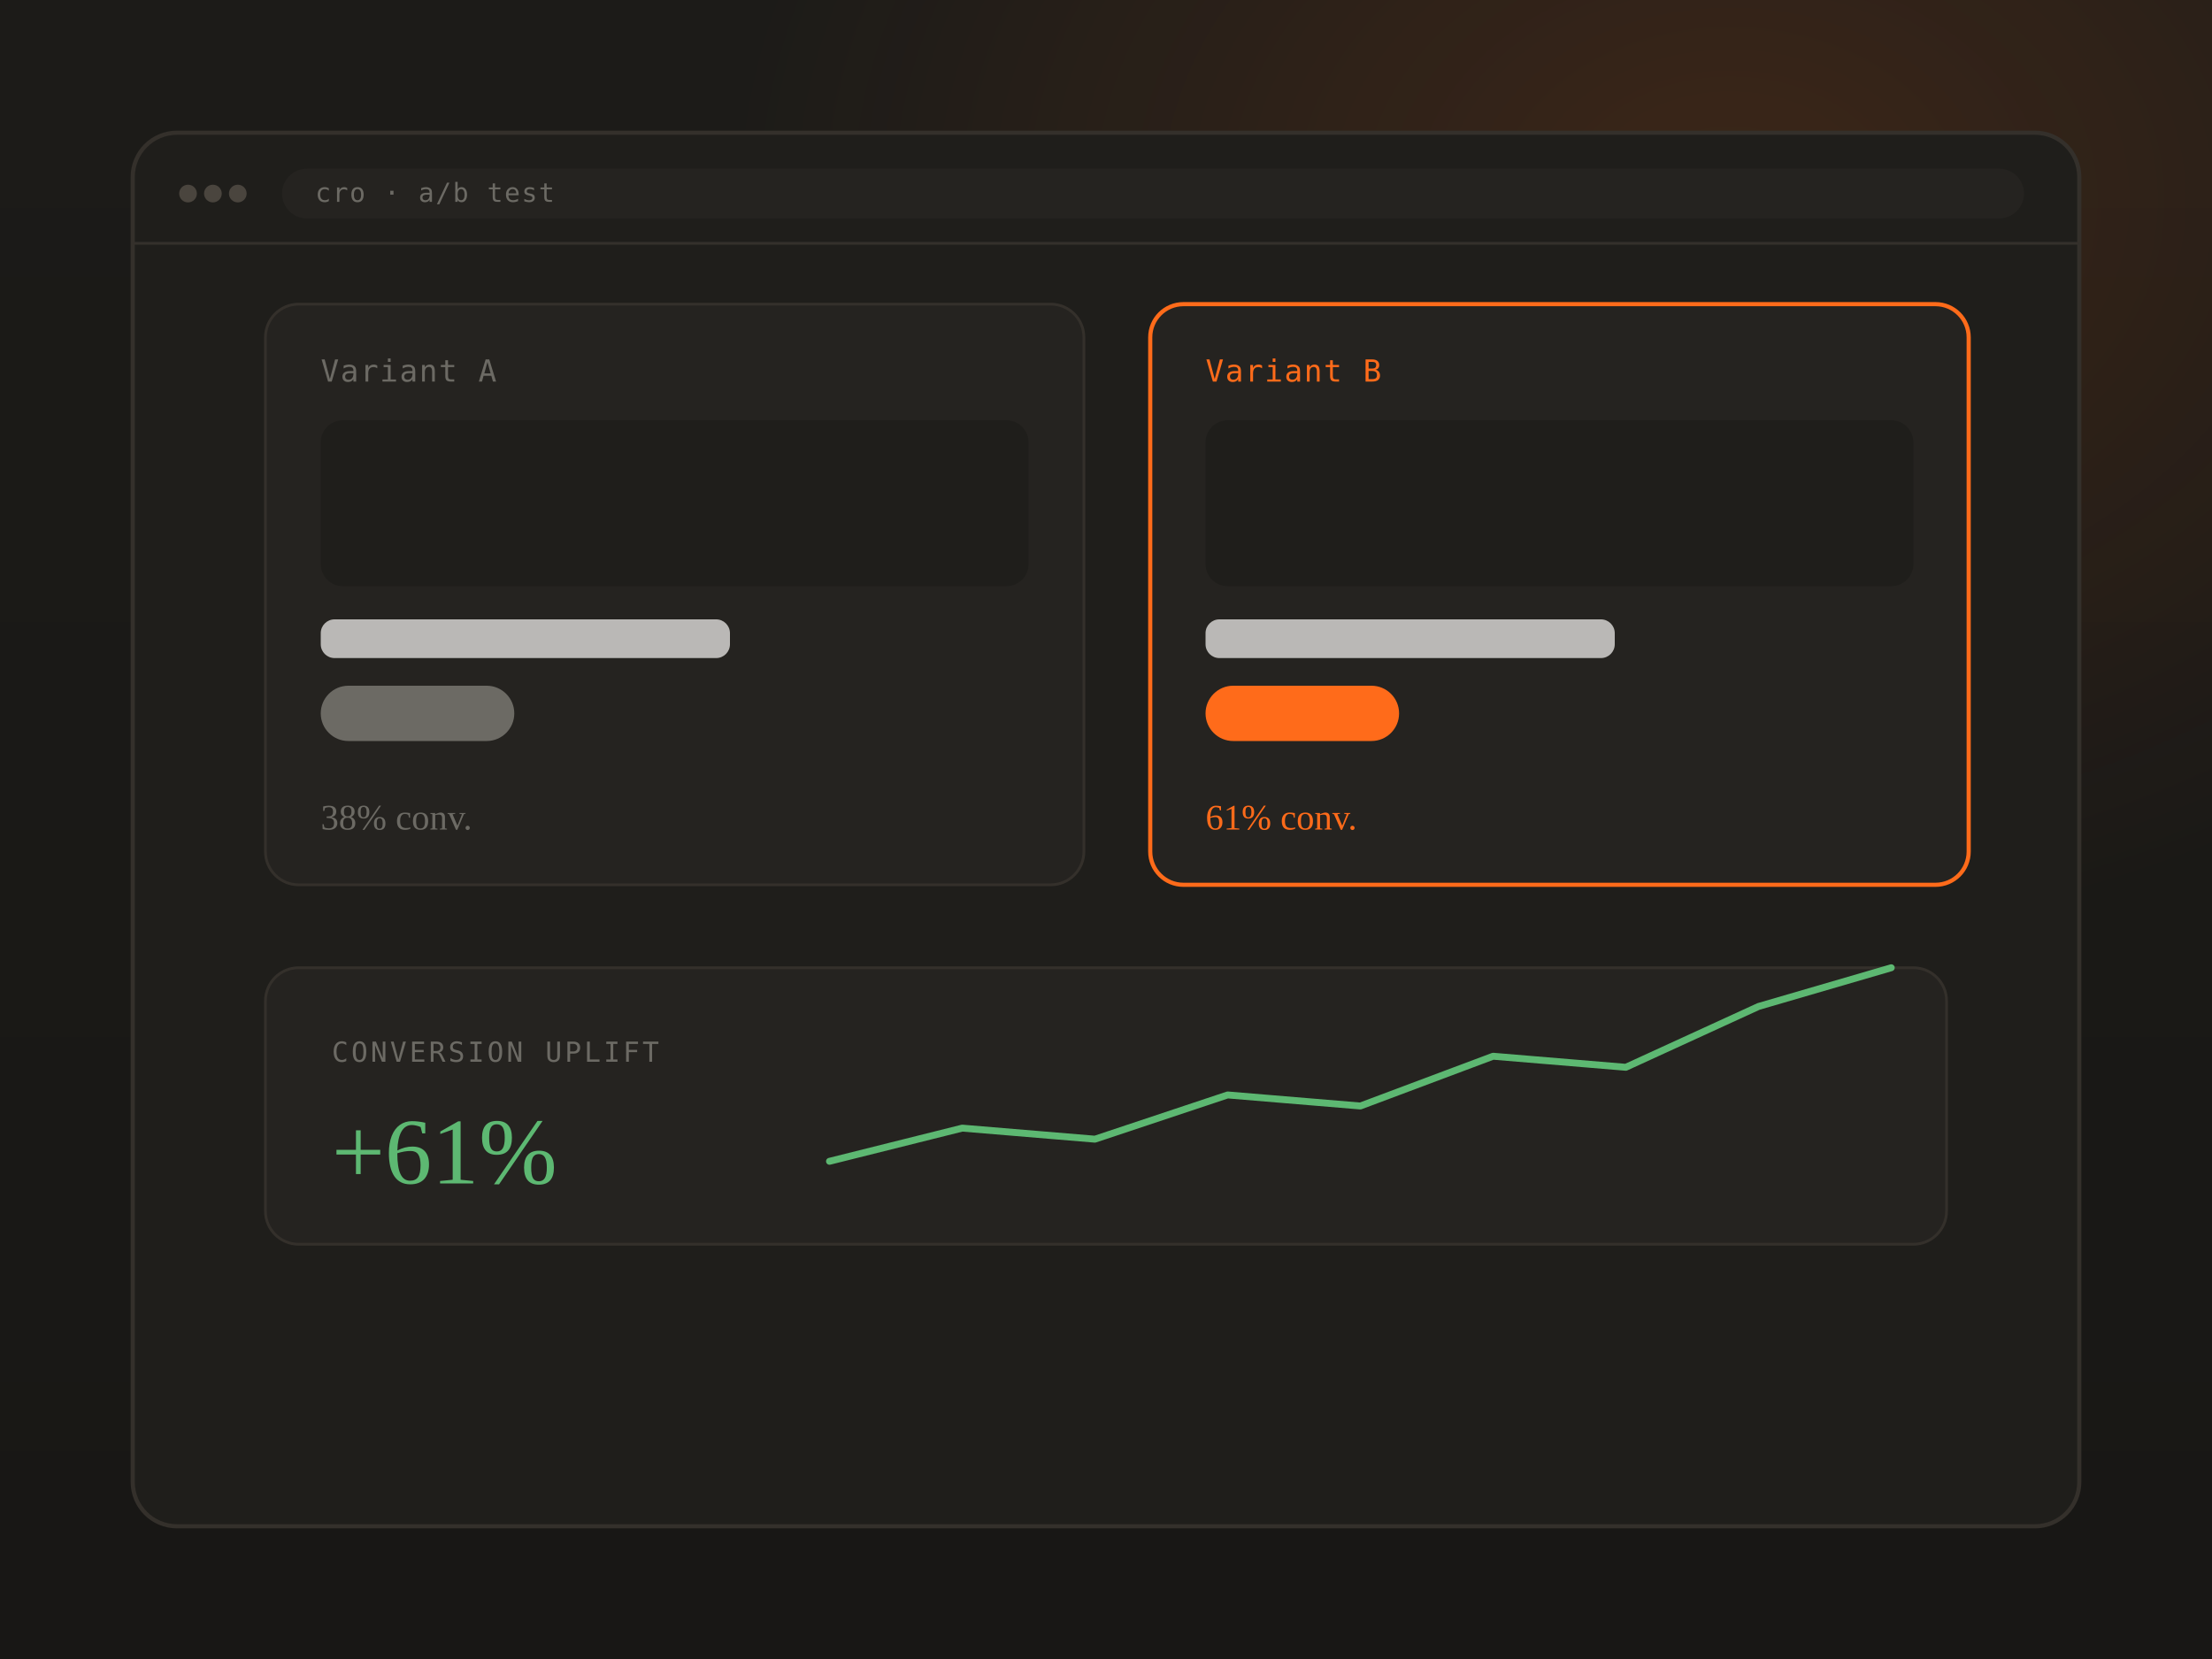
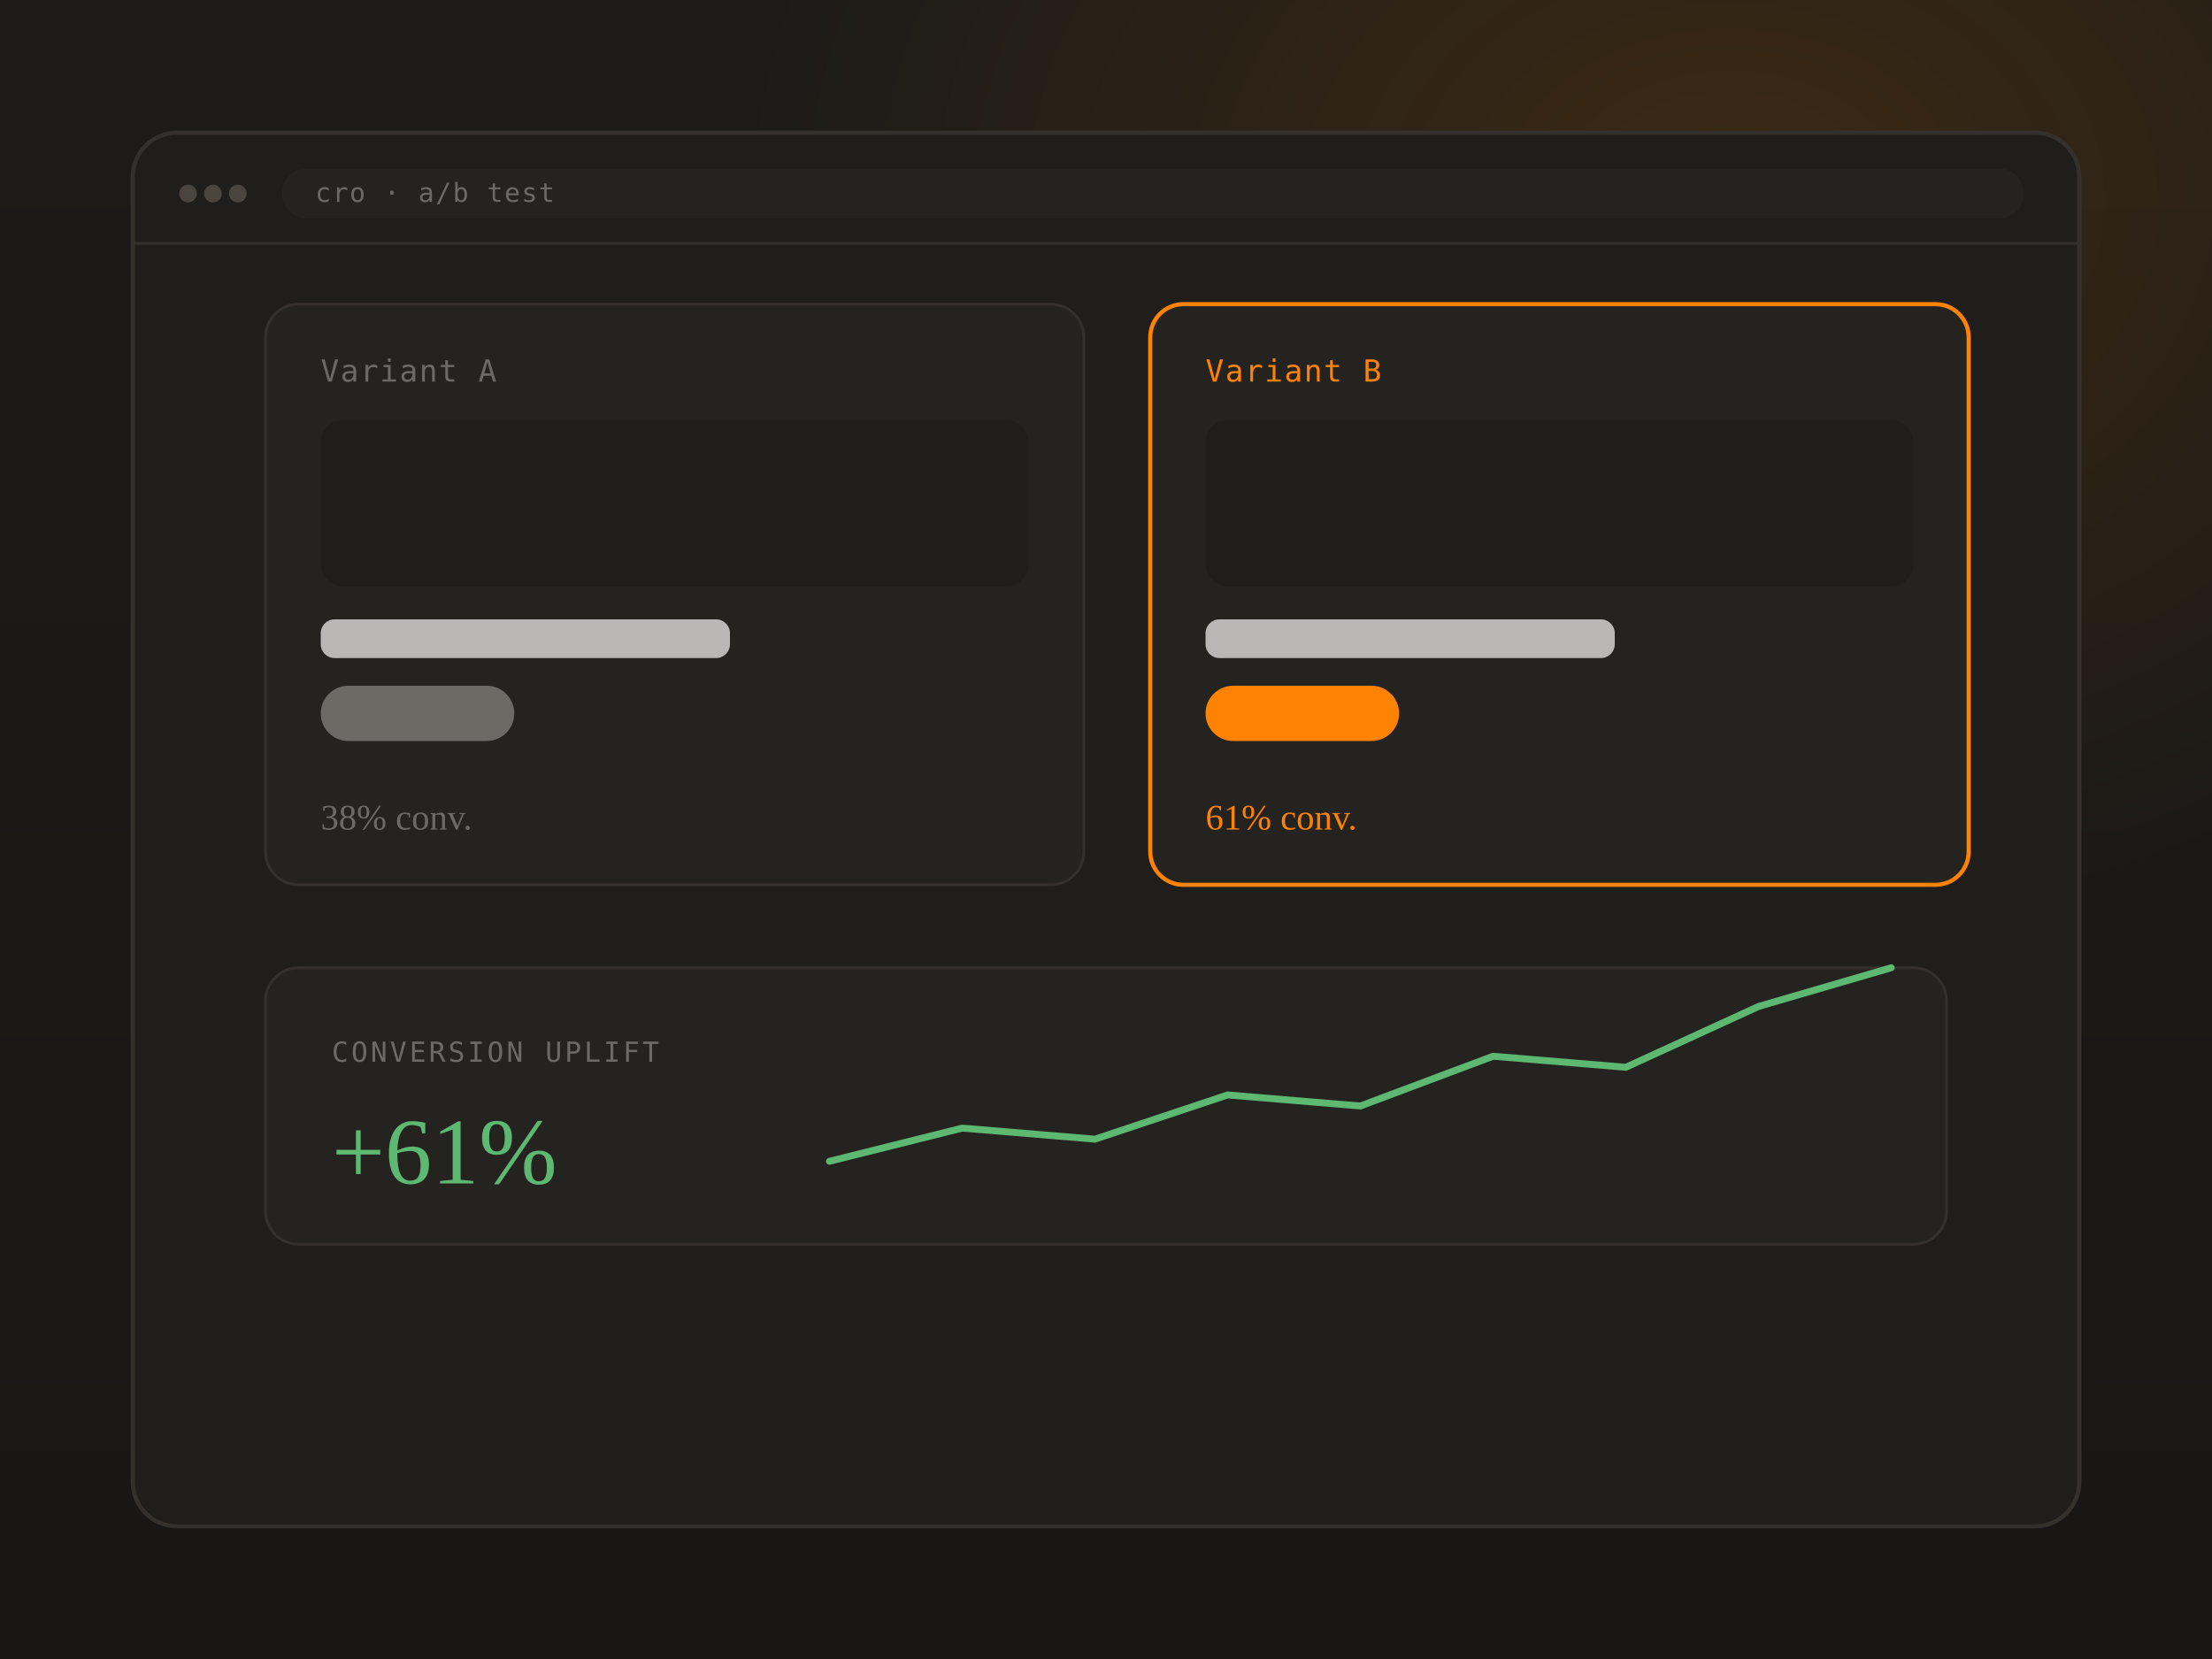
<svg xmlns="http://www.w3.org/2000/svg" viewBox="0 0 800 600" width="800" height="600" role="img">
  <defs>
    <linearGradient id="bg" x1="0" y1="0" x2="0" y2="1">
      <stop offset="0" stop-color="#1c1b18" />
      <stop offset="1" stop-color="#181715" />
    </linearGradient>
    <radialGradient id="glow" cx="0.78" cy="0.12" r="0.9">
-       <stop offset="0" stop-color="#ff6b1a" stop-opacity="0.14" />
-       <stop offset="0.5" stop-color="#ff6b1a" stop-opacity="0" />
+       <stop offset="0" stop-color="#ff8300" stop-opacity="0.14" />
+       <stop offset="0.5" stop-color="#ff8300" stop-opacity="0" />
    </radialGradient>
  </defs>
  <rect x="0.0" y="0.0" width="800.0" height="600.0" rx="0" fill="url(#bg)" />
  <rect x="0.0" y="0.0" width="800.0" height="600.0" rx="0" fill="url(#glow)" />
  <rect x="48.0" y="48.0" width="704.0" height="504.0" rx="16" fill="#1f1e1b" stroke="#34302b" stroke-width="1.5" />
  <circle cx="68.0" cy="70.0" r="3.2" fill="#4a453e" />
  <circle cx="77.0" cy="70.0" r="3.2" fill="#4a453e" />
  <circle cx="86.0" cy="70.0" r="3.2" fill="#4a453e" />
  <rect x="102.0" y="61.0" width="630.0" height="18.0" rx="9" fill="#252320" />
  <text x="114.0" y="73.0" font-family="'JetBrains Mono','SFMono-Regular',ui-monospace,monospace" font-size="9.5" font-weight="400" fill="#6c6a64" text-anchor="start" letter-spacing="0.5">cro · a/b test</text>
  <line x1="48.0" y1="88.0" x2="752.0" y2="88.0" stroke="#34302b" stroke-width="1" stroke-linecap="round" />
  <rect x="96.0" y="110.0" width="296.0" height="210.0" rx="12" fill="#252320" stroke="#34302b" stroke-width="1" />
  <text x="116.0" y="138.0" font-family="'JetBrains Mono','SFMono-Regular',ui-monospace,monospace" font-size="11" font-weight="400" fill="#6c6a64" text-anchor="start" letter-spacing="0.5">Variant A</text>
  <rect x="116.0" y="152.0" width="256.0" height="60.0" rx="8" fill="#1f1e1b" />
  <rect x="116.0" y="224.0" width="148.0" height="14.0" rx="5" fill="#faf9f5" fill-opacity="0.7" />
  <rect x="116.0" y="248.0" width="70.0" height="20.0" rx="10" fill="#6c6a64" />
  <text x="116.0" y="300.0" font-family="'Newsreader',Georgia,'Times New Roman',serif" font-size="13" font-weight="400" fill="#6c6a64" text-anchor="start">38% conv.</text>
-   <rect x="416.0" y="110.0" width="296.0" height="210.0" rx="12" fill="#252320" stroke="#ff6b1a" stroke-width="1.5" />
-   <text x="436.0" y="138.0" font-family="'JetBrains Mono','SFMono-Regular',ui-monospace,monospace" font-size="11" font-weight="400" fill="#ff6b1a" text-anchor="start" letter-spacing="0.5">Variant B</text>
+   <rect x="416.0" y="110.0" width="296.0" height="210.0" rx="12" fill="#252320" stroke="#ff8300" stroke-width="1.5" />
+   <text x="436.0" y="138.0" font-family="'JetBrains Mono','SFMono-Regular',ui-monospace,monospace" font-size="11" font-weight="400" fill="#ff8300" text-anchor="start" letter-spacing="0.5">Variant B</text>
  <rect x="436.0" y="152.0" width="256.0" height="60.0" rx="8" fill="#1f1e1b" />
  <rect x="436.0" y="224.0" width="148.0" height="14.0" rx="5" fill="#faf9f5" fill-opacity="0.7" />
-   <rect x="436.0" y="248.0" width="70.0" height="20.0" rx="10" fill="#ff6b1a" />
-   <text x="436.0" y="300.0" font-family="'Newsreader',Georgia,'Times New Roman',serif" font-size="13" font-weight="400" fill="#ff6b1a" text-anchor="start">61% conv.</text>
+   <rect x="436.0" y="248.0" width="70.0" height="20.0" rx="10" fill="#ff8300" />
+   <text x="436.0" y="300.0" font-family="'Newsreader',Georgia,'Times New Roman',serif" font-size="13" font-weight="400" fill="#ff8300" text-anchor="start">61% conv.</text>
  <rect x="96.0" y="350.0" width="608.0" height="100.0" rx="12" fill="#252320" stroke="#34302b" stroke-width="1" />
  <text x="120.0" y="384.0" font-family="'JetBrains Mono','SFMono-Regular',ui-monospace,monospace" font-size="10" font-weight="400" fill="#6c6a64" text-anchor="start" letter-spacing="1">CONVERSION UPLIFT</text>
  <text x="120.0" y="428.0" font-family="'Newsreader',Georgia,'Times New Roman',serif" font-size="34" font-weight="400" fill="#5db872" text-anchor="start">+61%</text>
  <path d="M300.0 420.0 L348.0 408.0 L396.0 412.0 L444.0 396.0 L492.0 400.0 L540.0 382.0 L588.0 386.0 L636.0 364.0 L684.0 350.0 " fill="none" stroke="#5db872" stroke-width="2.5" stroke-linecap="round" stroke-linejoin="round" />
</svg>
